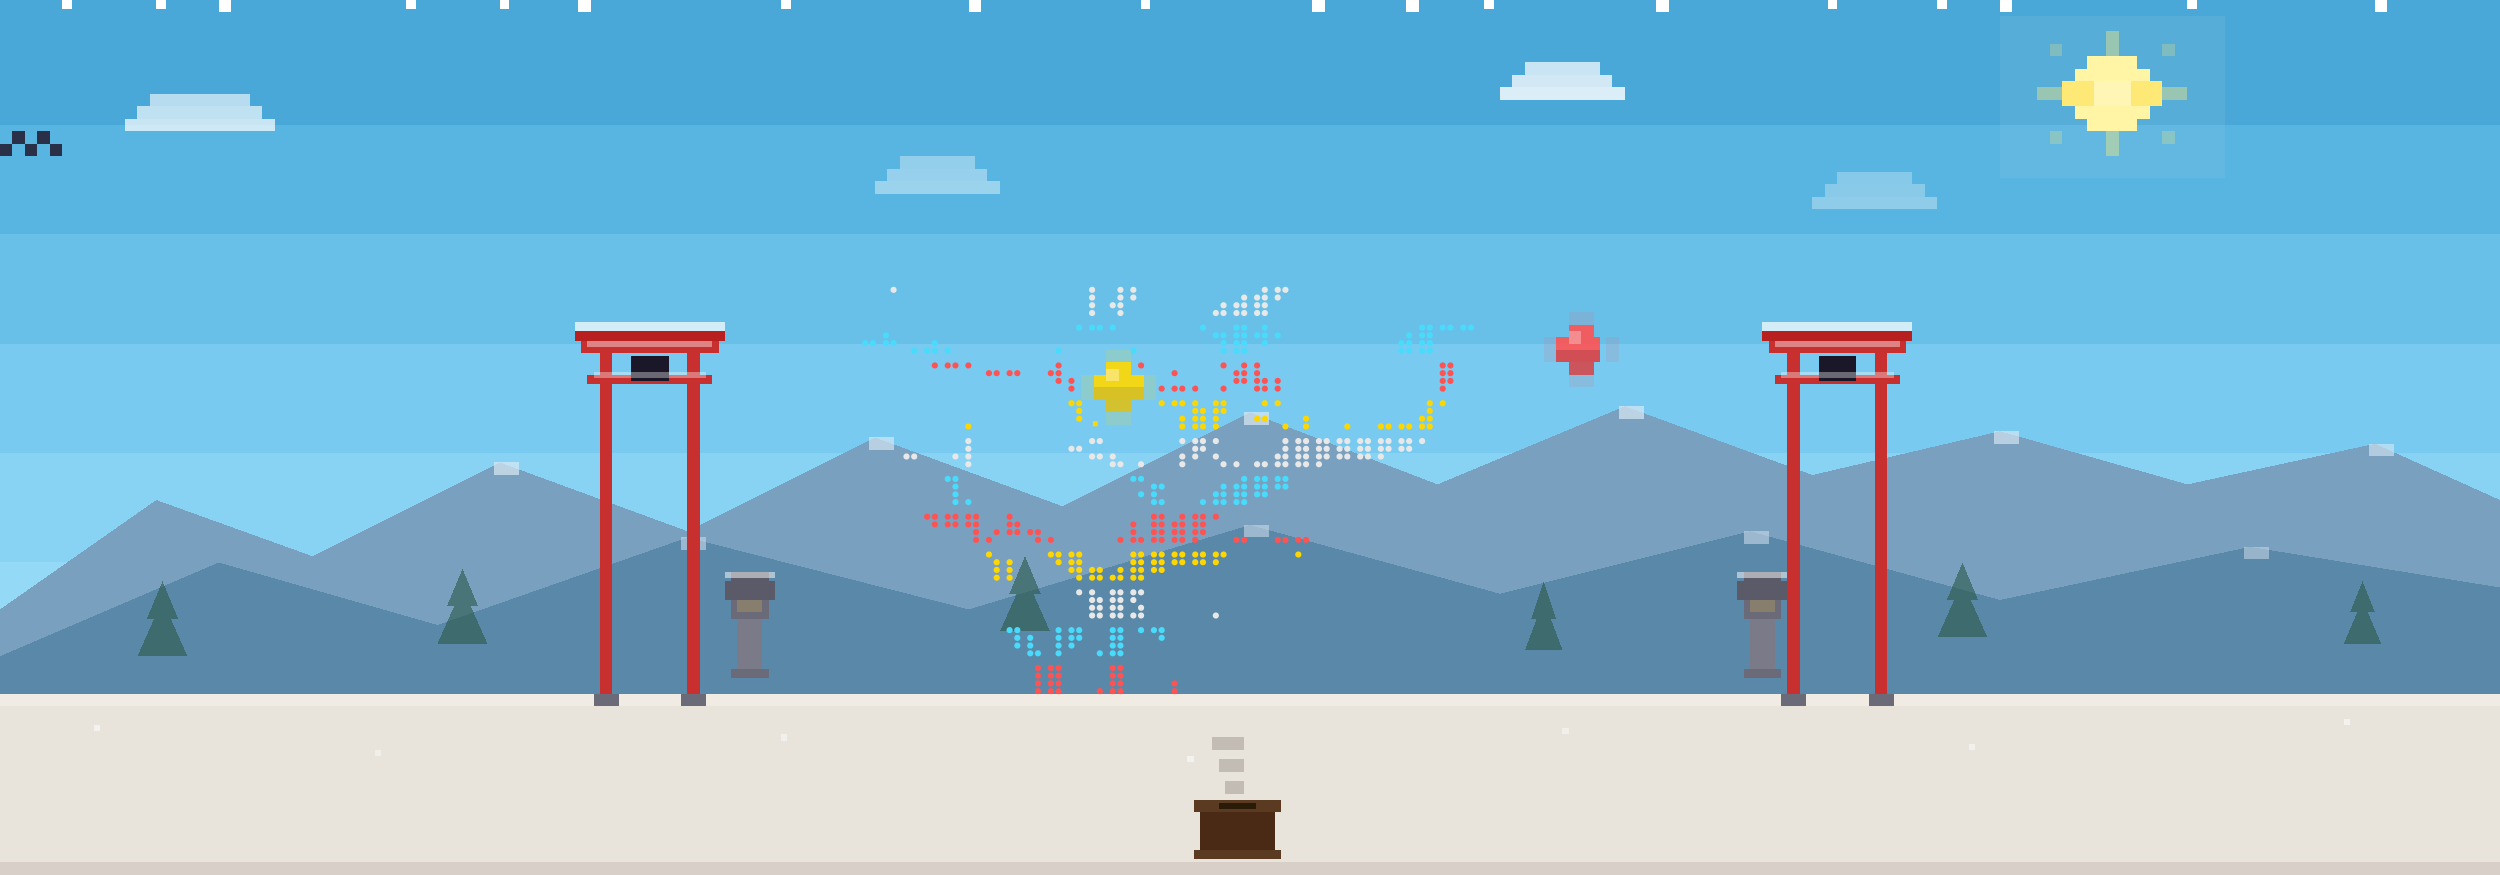
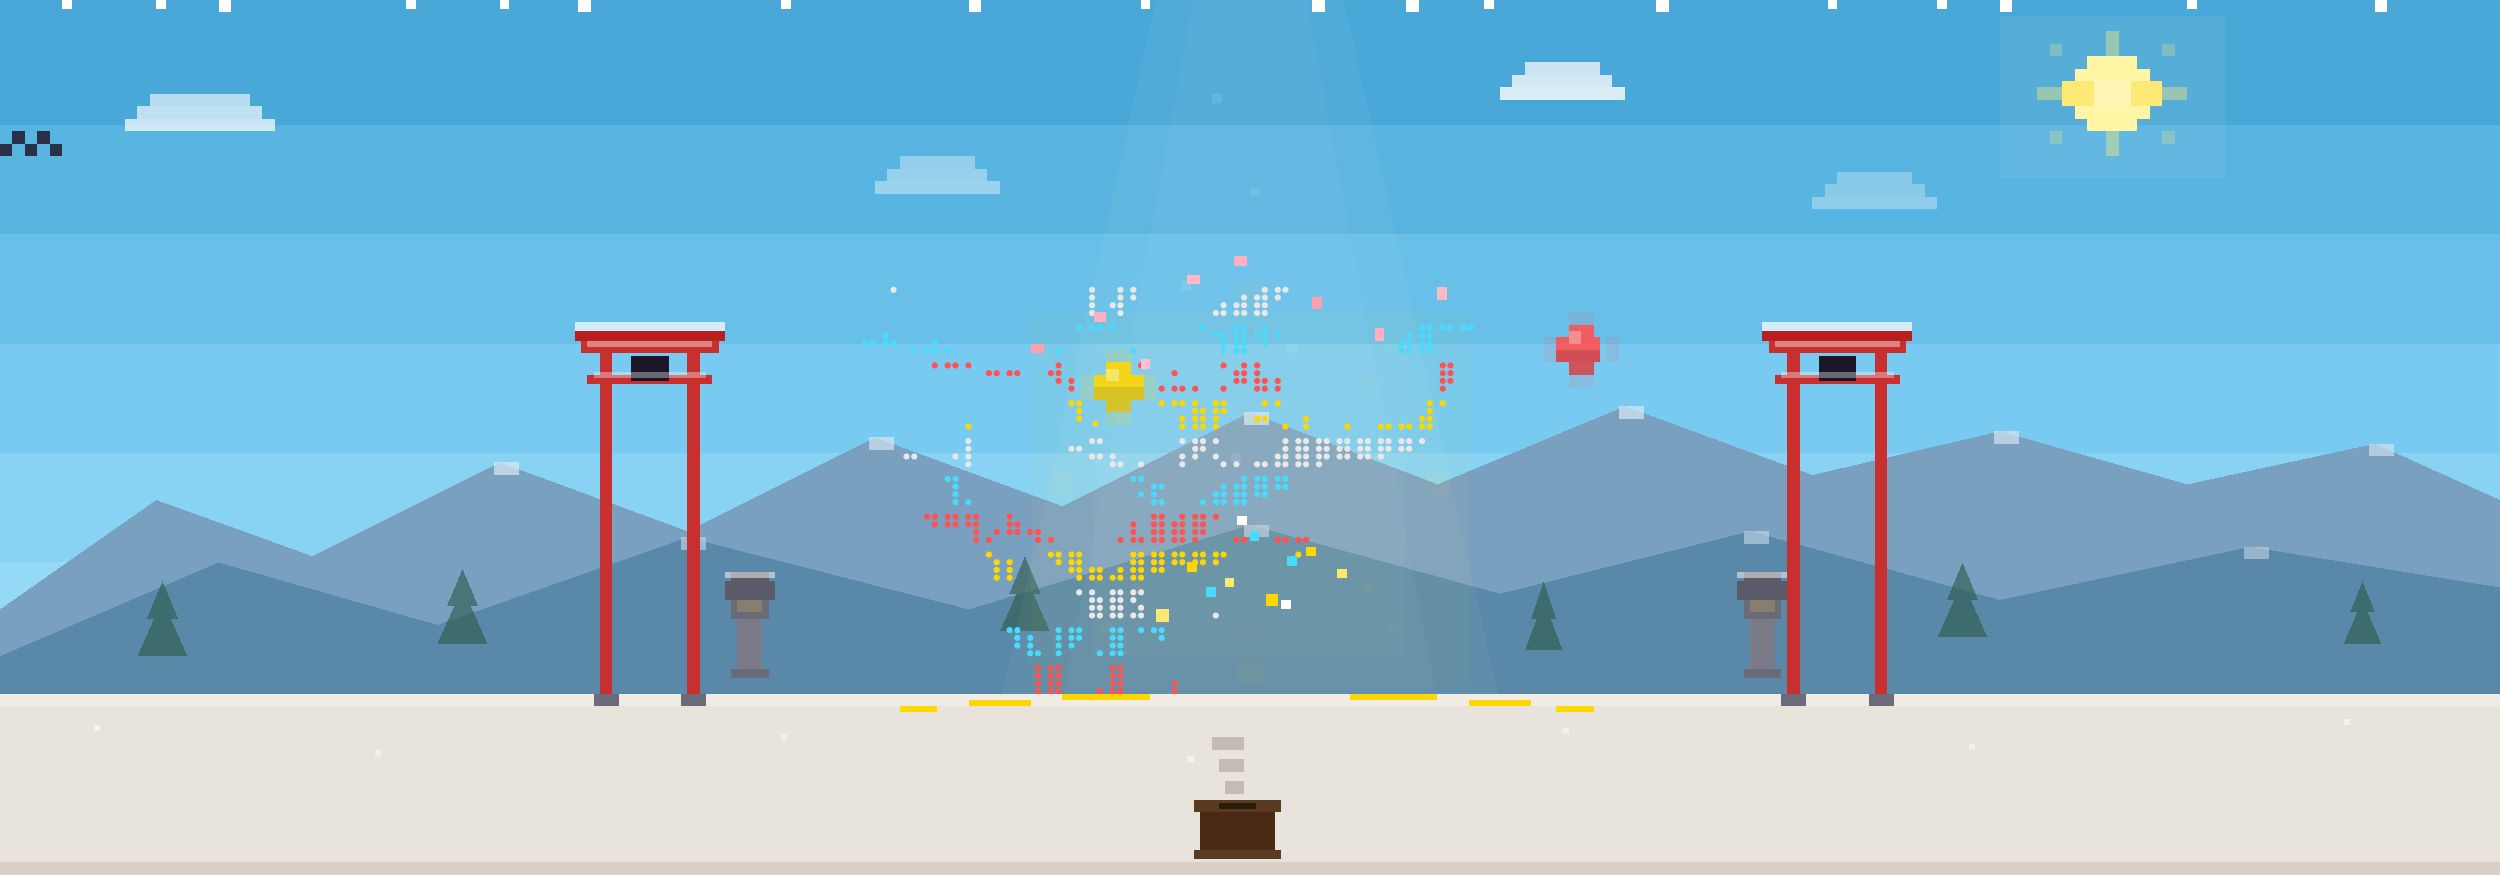
<svg xmlns="http://www.w3.org/2000/svg" fill="none" viewBox="0 0 800 280" width="800" height="280">
  <defs>
    <style>
      /*  */
      .px { shape-rendering: crispEdges; }
      .ascii { font-family: 'Courier New', monospace; font-size: 11px; font-weight: 900; white-space: pre; }

      /* Snow */
      @keyframes snowF { 0%{ transform:translateY(-16px); opacity:0 } 8%{ opacity:.8 } 92%{ opacity:.35 } 100%{ transform:translateY(300px); opacity:0 } }

-       /* Tree flicker */
-       @keyframes neonFlicker {
-         0%,100% { opacity:1 } 85%{ opacity:1 } 90%{ opacity:.35 } 95%{ opacity:1 }
-       }
+       /* Tree flicker — enhanced with glow pulse */

      /* Apple float */
      @keyframes appleF1 { 0%,100%{ transform:translateY(0) } 50%{ transform:translateY(-5px) } }
      @keyframes appleF2 { 0%,100%{ transform:translateY(0) } 50%{ transform:translateY(-4px) } }
      @keyframes appleGlow { 0%,100%{ opacity:.2 } 50%{ opacity:.6 } }

      /* Sun rays rotate */
      @keyframes rayPulse { 0%,100%{ opacity:.12 } 50%{ opacity:.22 } }

      /* Cloud drift */
      @keyframes cDrift { 0%,100%{ transform:translateX(0) } 50%{ transform:translateX(20px) } }
      @keyframes cDriftB { 0%,100%{ transform:translateX(0) } 50%{ transform:translateX(-16px) } }

      /* Lantern */
      @keyframes lanternG { 0%,100%{ opacity:.3 } 50%{ opacity:.7 } }

      /* Bird fly */
      @keyframes bFlyL { 0%{ transform:translateX(860px) } 100%{ transform:translateX(-80px) } }
      @keyframes bGlide { 0%,100%{ transform:translateY(0) } 50%{ transform:translateY(-4px) } }

      /* Star twinkle (barely visible in day) */
      @keyframes twk { 0%,100%{ opacity:0 } 50%{ opacity:.15 } }

+       /* Divine light beam */
+       @keyframes divineBeam { 0%,100%{ opacity:.04 } 50%{ opacity:.12 } }
+ 
+       /* Spirit particles rising from tree */
+       @keyframes spiritRise { 0%{ transform:translateY(0) translateX(0); opacity:0 } 12%{ opacity:.7 } 70%{ opacity:.3 } 100%{ transform:translateY(-80px) translateX(8px); opacity:0 } }
+       @keyframes spiritRiseB { 0%{ transform:translateY(0) translateX(0); opacity:0 } 15%{ opacity:.5 } 65%{ opacity:.2 } 100%{ transform:translateY(-70px) translateX(-6px); opacity:0 } }
+ 
+       /* Sacred aura pulse behind tree */
+       @keyframes auraPulse { 0%,100%{ opacity:.03 } 50%{ opacity:.1 } }
+       @keyframes auraRing  { 0%,100%{ opacity:.02; transform:scale(1) } 50%{ opacity:.07; transform:scale(1.04) } }
+ 
+       /* Sakura petals drift */
+       @keyframes petalDrift1 { 0%{ transform:translate(0,0) rotate(0deg); opacity:0 } 10%{ opacity:.7 } 90%{ opacity:.3 } 100%{ transform:translate(40px,60px) rotate(180deg); opacity:0 } }
+       @keyframes petalDrift2 { 0%{ transform:translate(0,0) rotate(0deg); opacity:0 } 10%{ opacity:.6 } 90%{ opacity:.2 } 100%{ transform:translate(-35px,55px) rotate(-160deg); opacity:0 } }
+ 
+       /* Tree color cycle — subtle hue shift on the tree flicker */
+       @keyframes treeGlow {
+         0%,100% { opacity:1 }
+         85% { opacity:1 } 88% { opacity:.8 } 90% { opacity:.3 } 93% { opacity:.9 } 95% { opacity:1 }
+       }
+ 
+       /* Ground energy pulse */
+       @keyframes groundPulse { 0%,100%{ opacity:.03 } 50%{ opacity:.1 } }
+ 
      .sf   { animation:snowF 5s linear infinite }
-       .fl   { animation:neonFlicker 7s infinite }
+       .fl   { animation:treeGlow 7s infinite }
+       .dvB  { animation:divineBeam 5s ease-in-out infinite }
+       .spR  { animation:spiritRise 6s linear infinite }
+       .spRB { animation:spiritRiseB 7s linear infinite }
+       .auP  { animation:auraPulse 4s ease-in-out infinite }
+       .auR  { animation:auraRing 5s ease-in-out infinite; transform-origin:center }
+       .ptl1 { animation:petalDrift1 8s linear infinite }
+       .ptl2 { animation:petalDrift2 9s linear infinite }
+       .grP  { animation:groundPulse 4s ease-in-out infinite }
      .ap1  { animation:appleF1 5s ease-in-out infinite }
      .ap2  { animation:appleF2 6s ease-in-out infinite; animation-delay:1.5s }
      .apG  { animation:appleGlow 3s ease-in-out infinite }
      .rP   { animation:rayPulse 4s ease-in-out infinite }
      .cD   { animation:cDrift 28s ease-in-out infinite }
      .cDB  { animation:cDriftB 32s ease-in-out infinite }
      .lG   { animation:lanternG 3s ease-in-out infinite }
      .bL   { animation:bFlyL 20s linear infinite }
      .bG   { animation:bGlide 2.5s ease-in-out infinite }
      .twk  { animation:twk 6s ease-in-out infinite }

      .c1 { fill: #E8E8E8; } .c2 { fill: #FF5252; } .c3 { fill: #48dbfb; } .c4 { fill: #FFD700; }
      /*  */
    </style>
    <g id="cloud" class="px">
      <rect x="8" y="0" width="24" height="4" fill="#fff" opacity=".7" />
      <rect x="4" y="4" width="32" height="4" fill="#fff" opacity=".75" />
      <rect x="0" y="8" width="40" height="4" fill="#fff" opacity=".8" />
    </g>
    <g id="cloudB" class="px">
      <rect x="8" y="0" width="32" height="4" fill="#fff" opacity=".6" />
      <rect x="4" y="4" width="40" height="4" fill="#fff" opacity=".65" />
      <rect x="0" y="8" width="48" height="4" fill="#fff" opacity=".7" />
    </g>
    <g id="bird" class="px">
      <rect x="0" y="4" width="4" height="4" fill="#2a3048" />
      <rect x="4" y="0" width="4" height="4" fill="#2a3048" />
      <rect x="8" y="4" width="4" height="4" fill="#2a3048" />
      <rect x="12" y="0" width="4" height="4" fill="#2a3048" />
      <rect x="16" y="4" width="4" height="4" fill="#2a3048" />
    </g>
  </defs>
  <rect y="0" width="800" height="40" fill="#4aa8d8" class="px" />
  <rect y="40" width="800" height="35" fill="#58b4e0" class="px" />
  <rect y="75" width="800" height="35" fill="#68c0e8" class="px" />
  <rect y="110" width="800" height="35" fill="#78caf0" class="px" />
  <rect y="145" width="800" height="35" fill="#88d2f4" class="px" />
  <rect y="180" width="800" height="30" fill="#94daf6" class="px" />
  <rect y="210" width="800" height="70" fill="#a0e0f8" class="px" />
  <g transform="translate(660, 18)" class="px">
    <rect x="8" y="0" width="16" height="4" fill="#fff4a0" />
    <rect x="4" y="4" width="24" height="4" fill="#fff4a0" />
    <rect x="0" y="8" width="32" height="4" fill="#ffe870" />
    <rect x="0" y="12" width="32" height="4" fill="#ffe870" />
    <rect x="4" y="16" width="24" height="4" fill="#fff4a0" />
    <rect x="8" y="20" width="16" height="4" fill="#fff4a0" />
    <rect x="10" y="8" width="12" height="8" fill="#fffde0" opacity=".6" />
    <rect x="14" y="-8" width="4" height="8" fill="#ffe870" opacity=".4" class="rP" />
    <rect x="14" y="24" width="4" height="8" fill="#ffe870" opacity=".4" class="rP" />
    <rect x="-8" y="10" width="8" height="4" fill="#ffe870" opacity=".4" class="rP" style="animation-delay:1s" />
    <rect x="32" y="10" width="8" height="4" fill="#ffe870" opacity=".4" class="rP" style="animation-delay:1s" />
    <rect x="-4" y="-4" width="4" height="4" fill="#ffe870" opacity=".25" class="rP" style="animation-delay:2s" />
    <rect x="32" y="-4" width="4" height="4" fill="#ffe870" opacity=".25" class="rP" style="animation-delay:2s" />
    <rect x="-4" y="24" width="4" height="4" fill="#ffe870" opacity=".25" class="rP" style="animation-delay:2s" />
    <rect x="32" y="24" width="4" height="4" fill="#ffe870" opacity=".25" class="rP" style="animation-delay:2s" />
  </g>
  <rect x="640" y="5" width="72" height="52" fill="#fffde0" opacity=".06" class="rP px" />
  <g class="cD">
    <use href="#cloudB" x="40" y="30" />
  </g>
  <g class="cDB">
    <use href="#cloud" x="480" y="20" />
  </g>
  <g class="cD" style="animation-delay:-12s">
    <use href="#cloud" x="280" y="50" opacity=".5" />
  </g>
  <g class="cDB" style="animation-delay:-8s">
    <use href="#cloud" x="580" y="55" opacity=".4" />
  </g>
  <g class="bL">
    <g class="bG">
      <use href="#bird" x="0" y="42" />
    </g>
  </g>
  <g class="px">
    <polygon points="0,195 50,160 100,178 160,148 220,170 280,140 340,162 400,132 460,155 520,130 580,152 640,138 700,155 760,142 800,160 800,220 0,220" fill="#7aa0c0" />
    <rect x="158" y="148" width="8" height="4" fill="#d8e8f4" opacity=".7" />
    <rect x="278" y="140" width="8" height="4" fill="#d8e8f4" opacity=".65" />
    <rect x="398" y="132" width="8" height="4" fill="#d8e8f4" opacity=".7" />
    <rect x="518" y="130" width="8" height="4" fill="#d8e8f4" opacity=".7" />
    <rect x="638" y="138" width="8" height="4" fill="#d8e8f4" opacity=".65" />
    <rect x="758" y="142" width="8" height="4" fill="#d8e8f4" opacity=".6" />
  </g>
  <g class="px">
    <polygon points="0,210 70,180 140,200 220,172 310,195 400,168 480,190 560,170 640,192 720,175 800,188 800,230 0,230" fill="#5a88a8" />
    <rect x="218" y="172" width="8" height="4" fill="#c8d8e8" opacity=".6" />
    <rect x="398" y="168" width="8" height="4" fill="#c8d8e8" opacity=".6" />
    <rect x="558" y="170" width="8" height="4" fill="#c8d8e8" opacity=".6" />
    <rect x="718" y="175" width="8" height="4" fill="#c8d8e8" opacity=".55" />
  </g>
  <g class="px" fill="#2a5848" opacity=".6">
    <polygon points="44,210 52,192 60,210" />
    <polygon points="47,198 52,186 57,198" />
    <polygon points="140,206 148,188 156,206" />
    <polygon points="143,194 148,182 153,194" />
    <polygon points="320,202 328,184 336,202" />
    <polygon points="323,190 328,178 333,190" />
    <polygon points="488,208 494,192 500,208" />
    <polygon points="490,198 494,186 498,198" />
    <polygon points="620,204 628,186 636,204" />
    <polygon points="623,192 628,180 633,192" />
    <polygon points="750,206 756,192 762,206" />
    <polygon points="752,196 756,186 760,196" />
  </g>
  <rect x="0" y="225" width="800" height="55" fill="#e8e4dc" class="px" />
  <rect x="0" y="222" width="800" height="4" fill="#f0ece4" class="px" />
  <rect x="30" y="232" width="2" height="2" fill="#fff" opacity=".5" class="px" />
  <rect x="120" y="240" width="2" height="2" fill="#fff" opacity=".4" class="px" />
  <rect x="250" y="235" width="2" height="2" fill="#fff" opacity=".45" class="px" />
  <rect x="380" y="242" width="2" height="2" fill="#fff" opacity=".5" class="px" />
  <rect x="500" y="233" width="2" height="2" fill="#fff" opacity=".4" class="px" />
  <rect x="630" y="238" width="2" height="2" fill="#fff" opacity=".45" class="px" />
  <rect x="750" y="230" width="2" height="2" fill="#fff" opacity=".5" class="px" />
  <g transform="translate(190, 110)" class="px">
    <rect x="-6" y="-4" width="48" height="3" fill="#b82020" />
    <rect x="-4" y="-1" width="44" height="4" fill="#c83030" />
    <rect x="-2" y="10" width="40" height="3" fill="#c83030" />
    <rect x="12" y="4" width="12" height="8" fill="#1a1828" />
    <rect x="2" y="2" width="4" height="112" fill="#c83030" />
    <rect x="30" y="2" width="4" height="112" fill="#c83030" />
    <rect x="0" y="112" width="8" height="4" fill="#6a6a78" />
    <rect x="28" y="112" width="8" height="4" fill="#6a6a78" />
    <rect x="-6" y="-7" width="48" height="3" fill="#fff" opacity=".7" />
    <rect x="-2" y="-1" width="40" height="2" fill="#fff" opacity=".4" />
    <rect x="0" y="9" width="36" height="2" fill="#fff" opacity=".35" />
  </g>
  <g transform="translate(570, 110)" class="px">
    <rect x="-6" y="-4" width="48" height="3" fill="#b82020" />
    <rect x="-4" y="-1" width="44" height="4" fill="#c83030" />
    <rect x="-2" y="10" width="40" height="3" fill="#c83030" />
    <rect x="12" y="4" width="12" height="8" fill="#1a1828" />
    <rect x="2" y="2" width="4" height="112" fill="#c83030" />
    <rect x="30" y="2" width="4" height="112" fill="#c83030" />
    <rect x="0" y="112" width="8" height="4" fill="#6a6a78" />
    <rect x="28" y="112" width="8" height="4" fill="#6a6a78" />
    <rect x="-6" y="-7" width="48" height="3" fill="#fff" opacity=".7" />
    <rect x="-2" y="-1" width="40" height="2" fill="#fff" opacity=".4" />
    <rect x="0" y="9" width="36" height="2" fill="#fff" opacity=".35" />
  </g>
  <g transform="translate(234, 186)" class="px">
    <rect x="0" y="28" width="12" height="3" fill="#6a6a78" />
    <rect x="2" y="10" width="8" height="18" fill="#7a7a88" />
    <rect x="0" y="4" width="12" height="8" fill="#6a6a78" />
    <rect x="2" y="6" width="8" height="4" fill="#ffcc44" opacity=".2" class="lG" />
    <rect x="-2" y="0" width="16" height="6" fill="#5a5a68" />
    <rect x="0" y="-3" width="12" height="3" fill="#5a5a68" />
    <rect x="-2" y="-3" width="16" height="2" fill="#fff" opacity=".5" />
  </g>
  <g transform="translate(558, 186)" class="px">
    <rect x="0" y="28" width="12" height="3" fill="#6a6a78" />
    <rect x="2" y="10" width="8" height="18" fill="#7a7a88" />
    <rect x="0" y="4" width="12" height="8" fill="#6a6a78" />
    <rect x="2" y="6" width="8" height="4" fill="#ffcc44" opacity=".2" class="lG" style="animation-delay:1.5s" />
    <rect x="-2" y="0" width="16" height="6" fill="#5a5a68" />
    <rect x="0" y="-3" width="12" height="3" fill="#5a5a68" />
    <rect x="-2" y="-3" width="16" height="2" fill="#fff" opacity=".5" />
  </g>
+   <g class="px">
+     <polygon points="370,0 430,0 480,225 320,225" fill="#fffde0" opacity=".04" class="dvB" />
+     <polygon points="382,0 418,0 460,225 340,225" fill="#fff" opacity=".025" class="dvB" style="animation-delay:1.5s" />
+     <rect x="388" y="30" width="3" height="3" fill="#fff" opacity=".1" class="dvB" style="animation-delay:.5s" />
+     <rect x="400" y="60" width="3" height="3" fill="#fff" opacity=".08" class="dvB" style="animation-delay:1s" />
+     <rect x="378" y="90" width="3" height="3" fill="#fff" opacity=".1" class="dvB" style="animation-delay:2s" />
+     <rect x="412" y="110" width="3" height="3" fill="#fff" opacity=".08" class="dvB" style="animation-delay:1.5s" />
+     <rect x="394" y="145" width="3" height="3" fill="#fff" opacity=".1" class="dvB" style="animation-delay:.8s" />
+   </g>
+   <g transform="translate(400, 155)" class="px auR">
+     <rect x="-64" y="-4" width="8" height="8" fill="#FFD700" opacity=".04" />
+     <rect x="56" y="-4" width="8" height="8" fill="#FFD700" opacity=".04" />
+     <rect x="-4" y="-64" width="8" height="8" fill="#FFD700" opacity=".04" />
+     <rect x="-4" y="56" width="8" height="8" fill="#FFD700" opacity=".04" />
+     <rect x="-48" y="-48" width="4" height="4" fill="#FFD700" opacity=".03" />
+     <rect x="44" y="-48" width="4" height="4" fill="#FFD700" opacity=".03" />
+     <rect x="-48" y="44" width="4" height="4" fill="#FFD700" opacity=".03" />
+     <rect x="44" y="44" width="4" height="4" fill="#FFD700" opacity=".03" />
+   </g>
+   <g class="px auP">
+     <rect x="330" y="100" width="140" height="120" fill="#FFD700" opacity=".03" />
+     <rect x="350" y="110" width="100" height="100" fill="#fffde0" opacity=".03" />
+   </g>
+   <g transform="translate(400, 155)" class="px auR" style="animation-delay:2s">
+     <rect x="-50" y="-2" width="3" height="3" fill="#48dbfb" opacity=".06" />
+     <rect x="48" y="-2" width="3" height="3" fill="#48dbfb" opacity=".06" />
+     <rect x="-2" y="-50" width="3" height="3" fill="#FF5252" opacity=".06" />
+     <rect x="-2" y="48" width="3" height="3" fill="#FF5252" opacity=".06" />
+     <rect x="-38" y="-34" width="3" height="3" fill="#FFD700" opacity=".05" />
+     <rect x="36" y="-34" width="3" height="3" fill="#FFD700" opacity=".05" />
+     <rect x="-38" y="32" width="3" height="3" fill="#FFD700" opacity=".05" />
+     <rect x="36" y="32" width="3" height="3" fill="#FFD700" opacity=".05" />
+   </g>
+   <g class="px">
+     <rect x="340" y="222" width="28" height="2" fill="#FFD700" class="grP" />
+     <rect x="310" y="224" width="20" height="2" fill="#FFD700" class="grP" style="animation-delay:1s" />
+     <rect x="288" y="226" width="12" height="2" fill="#FFD700" class="grP" style="animation-delay:2s" />
+     <rect x="432" y="222" width="28" height="2" fill="#FFD700" class="grP" style="animation-delay:.5s" />
+     <rect x="470" y="224" width="20" height="2" fill="#FFD700" class="grP" style="animation-delay:1.5s" />
+     <rect x="498" y="226" width="12" height="2" fill="#FFD700" class="grP" style="animation-delay:2.5s" />
+   </g>
  <g class="fl" transform="translate(268, 88)">
    <text x="0" y="0" class="ascii">
      <tspan x="0" dy="1.1em" class="c1">⠀⠀⠈⠀⠀⠀⠀⠀⠀⠀⠀⠀⡇⢼⠃⠀⠀⠀⣠⣴⣾⠋⠀⠀⠀</tspan>
      <tspan x="0" dy="1.1em" class="c3">⠀⠤⠦⢀⣠⡀⠀⠀⠀⠀⢀⠈⠉⠁⡀⠀⠀⠈⢲⣿⠺⠂⠀⠀⠀⠀⠀⣴⣿⠉⠉</tspan>
      <tspan x="0" dy="1.1em" class="c2">⠀⠀⠀⠀⠈⠉⠁⠒⠒⠀⠺⡄⠀⠀⠈⢀⣂⡀⢈⠾⣧⡄⠀⠀⠀⠀⠀⠀⠀⡿</tspan>
      <tspan x="0" dy="1.1em" class="c4">⠀⠀⠀⠀⠀⠀⡀⠀⠀⠀⠀⠹.⠀⠀⠈⢩⣷⡟⠀⠬⢁⢠⠀⢀⠀⣀⣀⣼⠁</tspan>
      <tspan x="0" dy="1.1em" class="c1">⠀⠀⠀⠤⠀⠠⡇⠀⠀⠀⠀⠒⠭⣄⢀⠀⢨⠟⢅⡀⣀⣼⣿⡿⠿⠿⠟⠛⠁</tspan>
      <tspan x="0" dy="1.1em" class="c3">⠀⠀⠀⠀⠀⢹⡀⠀⠀⠀⠀⠀⠀⠀⠩⣖⠀⢀⣴⣾⠿⠛⠀⠀⠀⠀⠀⠀⠀</tspan>
      <tspan x="0" dy="1.1em" class="c2">⠀⠀⠀⠀⠙⠛⢻⡠⠷⢤⡀⠀⠀⢀⣆⣿⣾⡿⠁⣀ ⣀⣀⠀⠀⠀⠀⠀⠀</tspan>
      <tspan x="0" dy="1.1em" class="c4">⠀⠀⠀⠀⠀⠀⠀⢱⡆⠀⠙⢿⣤⣠⣿⠿⠛⠛⠋⠀⠀⠀⠁⠀⠀⠀⠀⠀</tspan>
      <tspan x="0" dy="1.1em" class="c1">⠀⠀⠀⠀⠀⠀⠀⠀⠀⠀⠀⠈⣷⣿⣫⠀⠀⠀⡀⠀⠀⠀⠀⠀⠀⠀⠀⠀</tspan>
      <tspan x="0" dy="1.1em" class="c3">⠀⠀⠀⠀⠀⠀⠀⠀⠹⣆⢸⠟⢀⣿⠈⠙⠀⠀⠀⠀⠀⠀⠀⠀⠀⠀⠀⠀</tspan>
      <tspan x="0" dy="1.1em" class="c2">⠀⠀⠀⠀⠀⠀⠀⠀⠀⢸⣿⠀⢀⣿⠀⠀⡄⠀⠀⠀⠀⠀⠀⠀⠀⠀⠀⠀</tspan>
    </text>
+   </g>
+   <rect x="380" y="180" width="3" height="3" fill="#FFD700" class="spR px" style="animation-delay:0s" />
+   <rect x="405" y="190" width="4" height="4" fill="#FFD700" class="spRB px" style="animation-delay:2s" />
+   <rect x="418" y="175" width="3" height="3" fill="#FFD700" class="spR px" style="animation-delay:4s" />
+   <rect x="392" y="185" width="3" height="3" fill="#ffe870" class="spRB px" style="animation-delay:1s" />
+   <rect x="370" y="195" width="4" height="4" fill="#ffe870" class="spR px" style="animation-delay:3s" />
+   <rect x="428" y="182" width="3" height="3" fill="#ffe870" class="spRB px" style="animation-delay:5s" />
+   <rect x="400" y="170" width="3" height="3" fill="#48dbfb" class="spR px" style="animation-delay:1.5s" />
+   <rect x="386" y="188" width="3" height="3" fill="#48dbfb" class="spRB px" style="animation-delay:3.5s" />
+   <rect x="412" y="178" width="3" height="3" fill="#48dbfb" class="spR px" style="animation-delay:5.5s" />
+   <rect x="396" y="165" width="3" height="3" fill="#fff" class="spR px" style="animation-delay:2.5s; animation-duration:8s" />
+   <rect x="410" y="192" width="3" height="3" fill="#fff" class="spRB px" style="animation-delay:4.5s; animation-duration:9s" />
+   <g class="px">
+     <rect x="350" y="100" width="4" height="3" fill="#ffb0c0" class="ptl1" style="animation-delay:0s" />
+     <rect x="420" y="95" width="3" height="4" fill="#ffa0b0" class="ptl2" style="animation-delay:2s" />
+     <rect x="380" y="88" width="4" height="3" fill="#ffb8c8" class="ptl1" style="animation-delay:4s; animation-duration:9s" />
+     <rect x="440" y="105" width="3" height="4" fill="#ffb0c0" class="ptl2" style="animation-delay:1s; animation-duration:10s" />
+     <rect x="330" y="110" width="4" height="3" fill="#ffa0b0" class="ptl1" style="animation-delay:3s; animation-duration:7s" />
+     <rect x="460" y="92" width="3" height="4" fill="#ffb8c8" class="ptl2" style="animation-delay:5s" />
+     <rect x="395" y="82" width="4" height="3" fill="#ffb0c0" class="ptl1" style="animation-delay:6s; animation-duration:8s" />
+     <rect x="365" y="115" width="3" height="3" fill="#ffc0d0" class="ptl2" style="animation-delay:3.5s; animation-duration:11s" />
  </g>
  <g class="ap1" transform="translate(354, 120)">
    <g class="apG px">
      <rect x="-8" y="0" width="4" height="8" fill="#FFD700" opacity=".15" />
      <rect x="12" y="0" width="4" height="8" fill="#FFD700" opacity=".15" />
      <rect x="0" y="-8" width="8" height="4" fill="#FFD700" opacity=".15" />
      <rect x="0" y="12" width="8" height="4" fill="#FFD700" opacity=".15" />
    </g>
    <g class="px">
      <rect x="0" y="-4" width="8" height="4" fill="#FFD700" opacity=".9" />
      <rect x="-4" y="0" width="16" height="4" fill="#FFD700" opacity=".9" />
      <rect x="-4" y="4" width="16" height="4" fill="#e8c000" opacity=".85" />
      <rect x="0" y="8" width="8" height="4" fill="#e8c000" opacity=".8" />
    </g>
    <rect x="0" y="-2" width="4" height="4" fill="#fff" opacity=".35" class="px" />
  </g>
  <g class="ap2" transform="translate(502, 108)">
    <g class="apG px" style="animation-delay:1.5s">
      <rect x="-8" y="0" width="4" height="8" fill="#FF5252" opacity=".12" />
      <rect x="12" y="0" width="4" height="8" fill="#FF5252" opacity=".12" />
      <rect x="0" y="-8" width="8" height="4" fill="#FF5252" opacity=".12" />
      <rect x="0" y="12" width="8" height="4" fill="#FF5252" opacity=".12" />
    </g>
    <g class="px">
      <rect x="0" y="-4" width="8" height="4" fill="#FF5252" opacity=".9" />
      <rect x="-4" y="0" width="14" height="4" fill="#FF5252" opacity=".9" />
      <rect x="-4" y="4" width="14" height="4" fill="#e03838" opacity=".85" />
      <rect x="0" y="8" width="8" height="4" fill="#e03838" opacity=".8" />
    </g>
    <rect x="0" y="-2" width="4" height="4" fill="#fff" opacity=".3" class="px" />
  </g>
  <g class="px" fill="#fff">
    <rect x="20" width="3" height="3" class="sf" style="animation-delay:0s" />
    <rect x="70" width="4" height="4" class="sf" style="animation-delay:1.2s; animation-duration:6s" />
    <rect x="130" width="3" height="3" class="sf" style="animation-delay:2.5s" />
    <rect x="185" width="4" height="4" class="sf" style="animation-delay:.5s; animation-duration:7s" />
    <rect x="250" width="3" height="3" class="sf" style="animation-delay:3.2s; animation-duration:5.5s" />
    <rect x="310" width="4" height="4" class="sf" style="animation-delay:1.8s" />
    <rect x="365" width="3" height="3" class="sf" style="animation-delay:4s; animation-duration:6.5s" />
    <rect x="420" width="4" height="4" class="sf" style="animation-delay:.8s" />
    <rect x="475" width="3" height="3" class="sf" style="animation-delay:2.8s; animation-duration:7s" />
    <rect x="530" width="4" height="4" class="sf" style="animation-delay:1.5s; animation-duration:5s" />
    <rect x="585" width="3" height="3" class="sf" style="animation-delay:3.5s" />
    <rect x="640" width="4" height="4" class="sf" style="animation-delay:.3s; animation-duration:6s" />
    <rect x="700" width="3" height="3" class="sf" style="animation-delay:2s" />
    <rect x="760" width="4" height="4" class="sf" style="animation-delay:4.2s; animation-duration:5.5s" />
    <rect x="50" width="3" height="3" class="sf" style="animation-delay:3s; animation-duration:7.5s" />
    <rect x="160" width="3" height="3" class="sf" style="animation-delay:1s; animation-duration:4.5s" />
    <rect x="450" width="4" height="4" class="sf" style="animation-delay:2.2s; animation-duration:6s" />
    <rect x="620" width="3" height="3" class="sf" style="animation-delay:3.8s; animation-duration:5s" />
  </g>
  <g class="px" fill="#8a8078" opacity=".4">
    <rect x="388" y="236" width="10" height="4" />
    <rect x="390" y="243" width="8" height="4" />
    <rect x="392" y="250" width="6" height="4" />
    <rect x="394" y="256" width="5" height="3" />
  </g>
  <g transform="translate(382, 256)" class="px">
    <rect x="0" y="0" width="28" height="4" fill="#5a3a20" />
    <rect x="2" y="4" width="24" height="12" fill="#4a2a15" />
    <rect x="0" y="16" width="28" height="3" fill="#5a3a20" />
    <rect x="8" y="1" width="12" height="2" fill="#2a1a08" />
  </g>
  <rect x="0" y="276" width="800" height="4" fill="#d8d0c8" class="px" />
</svg>
